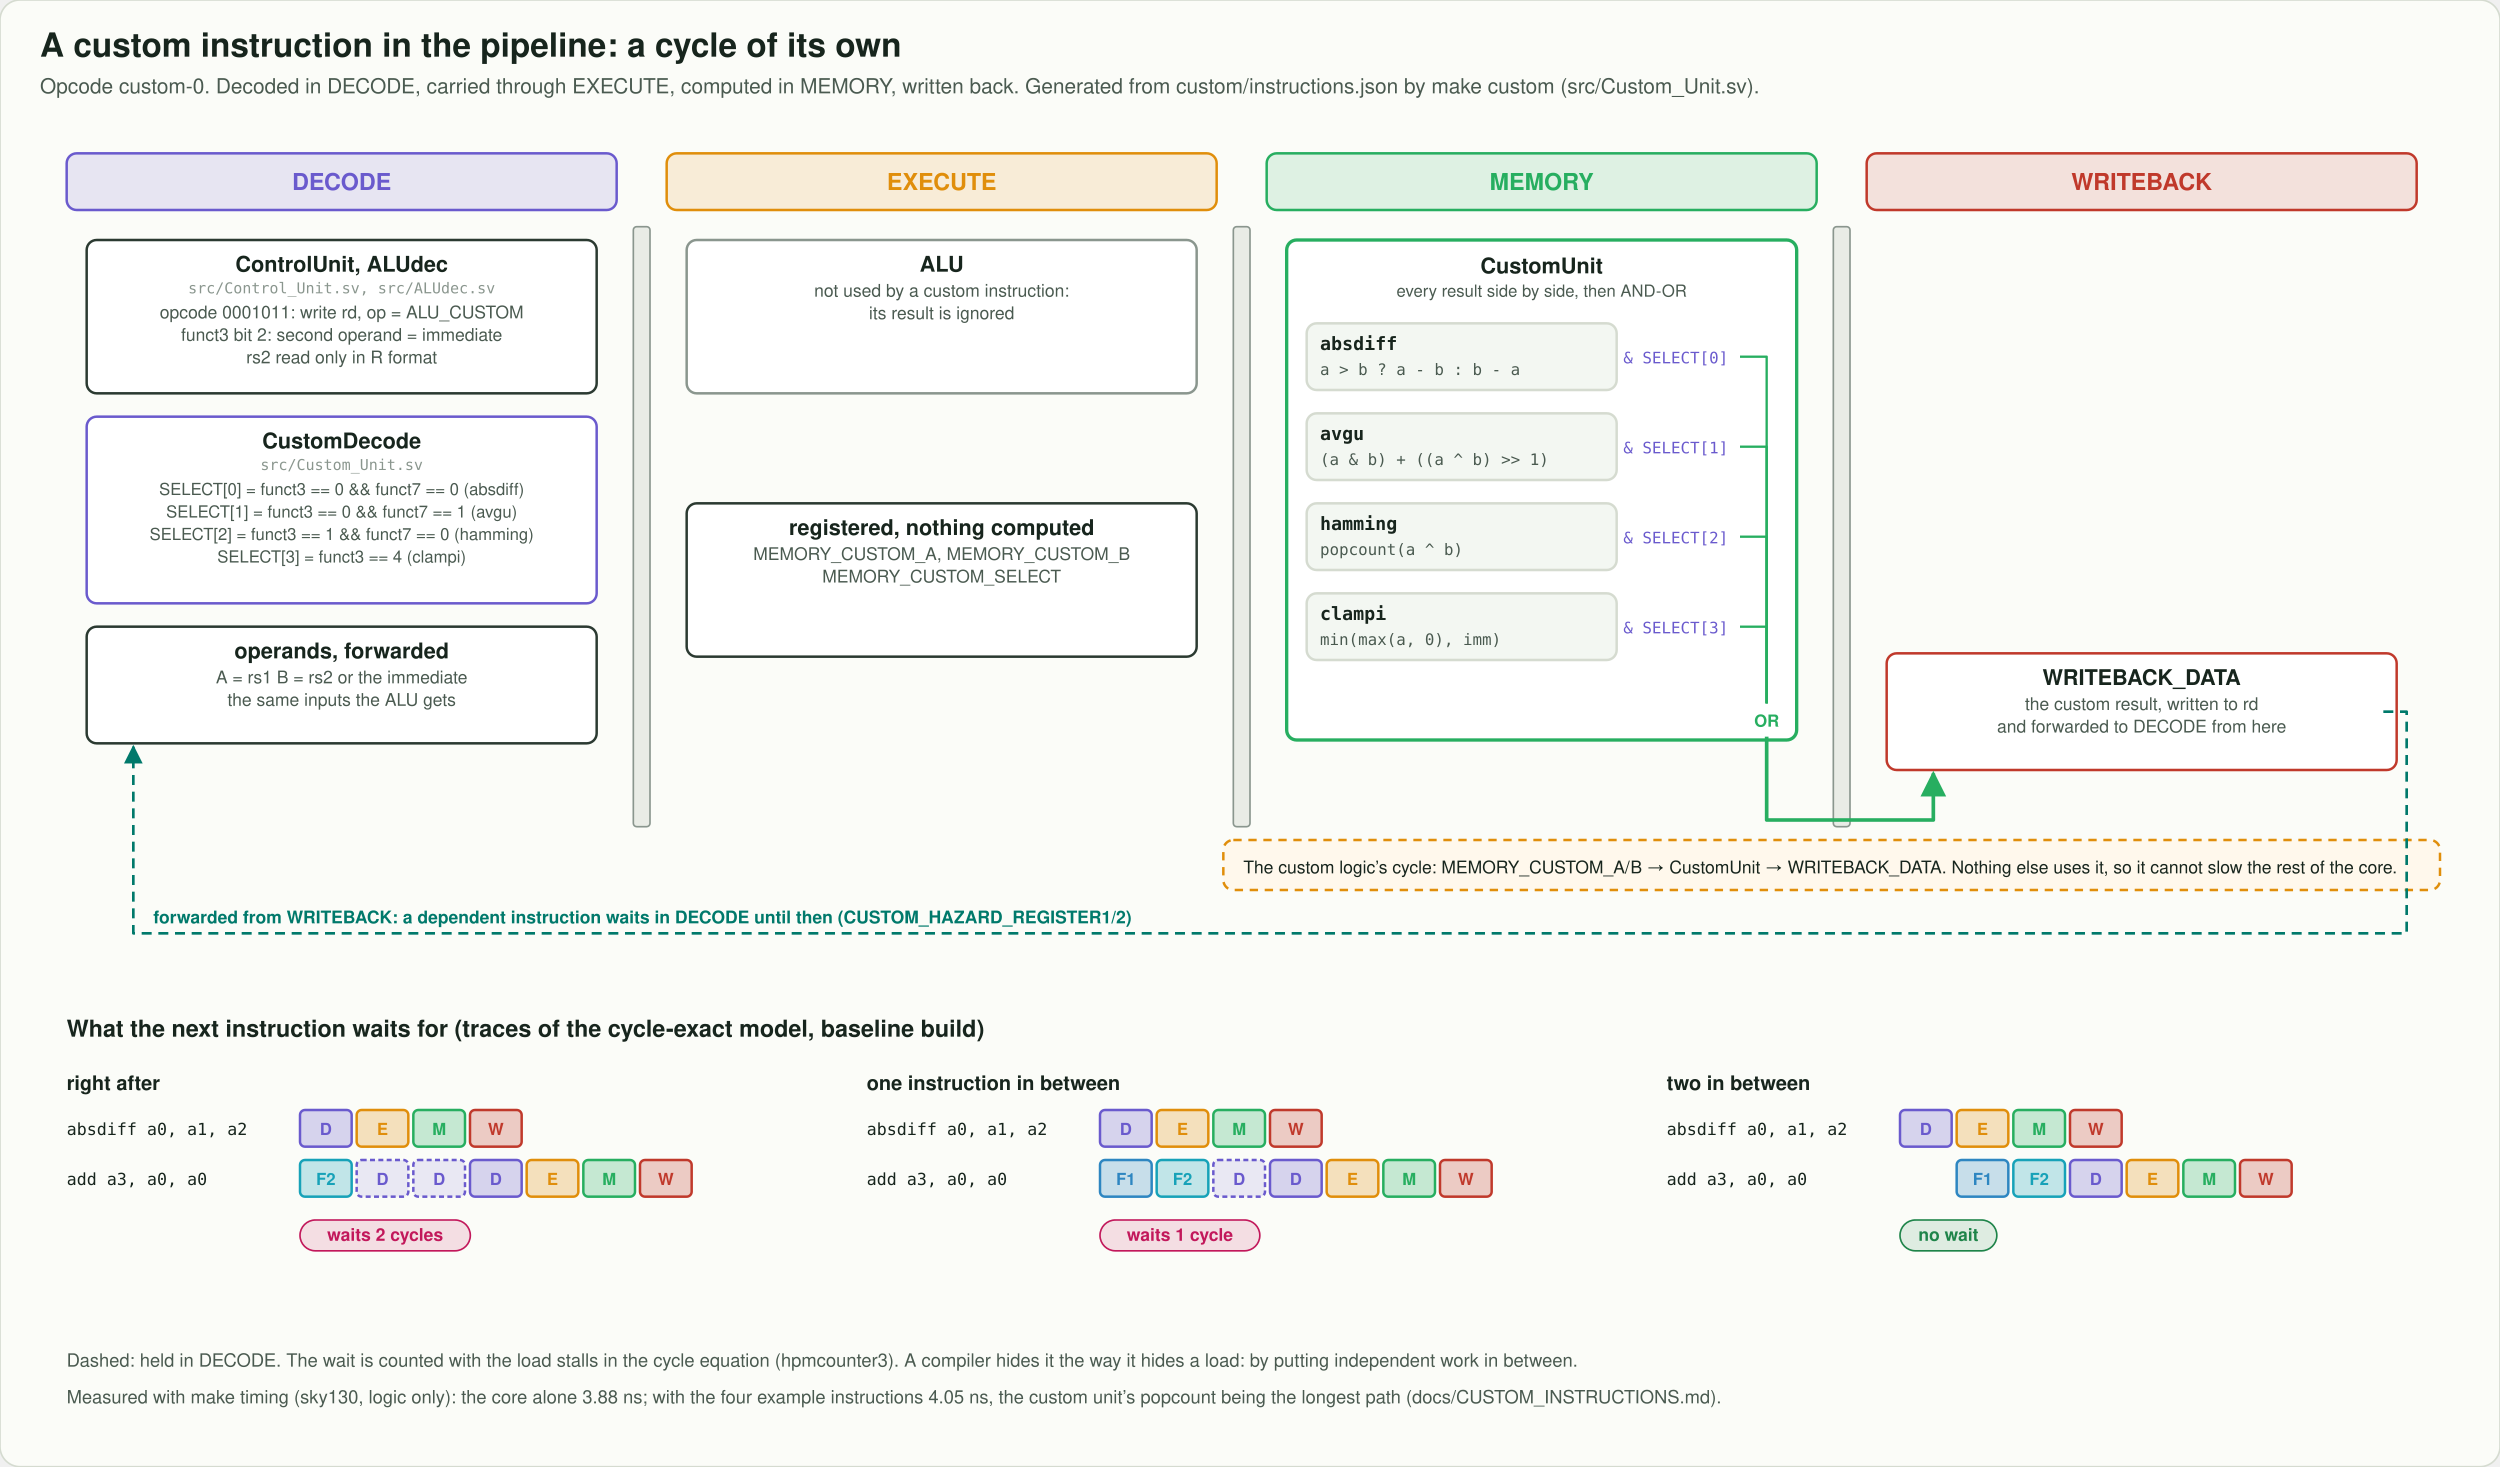
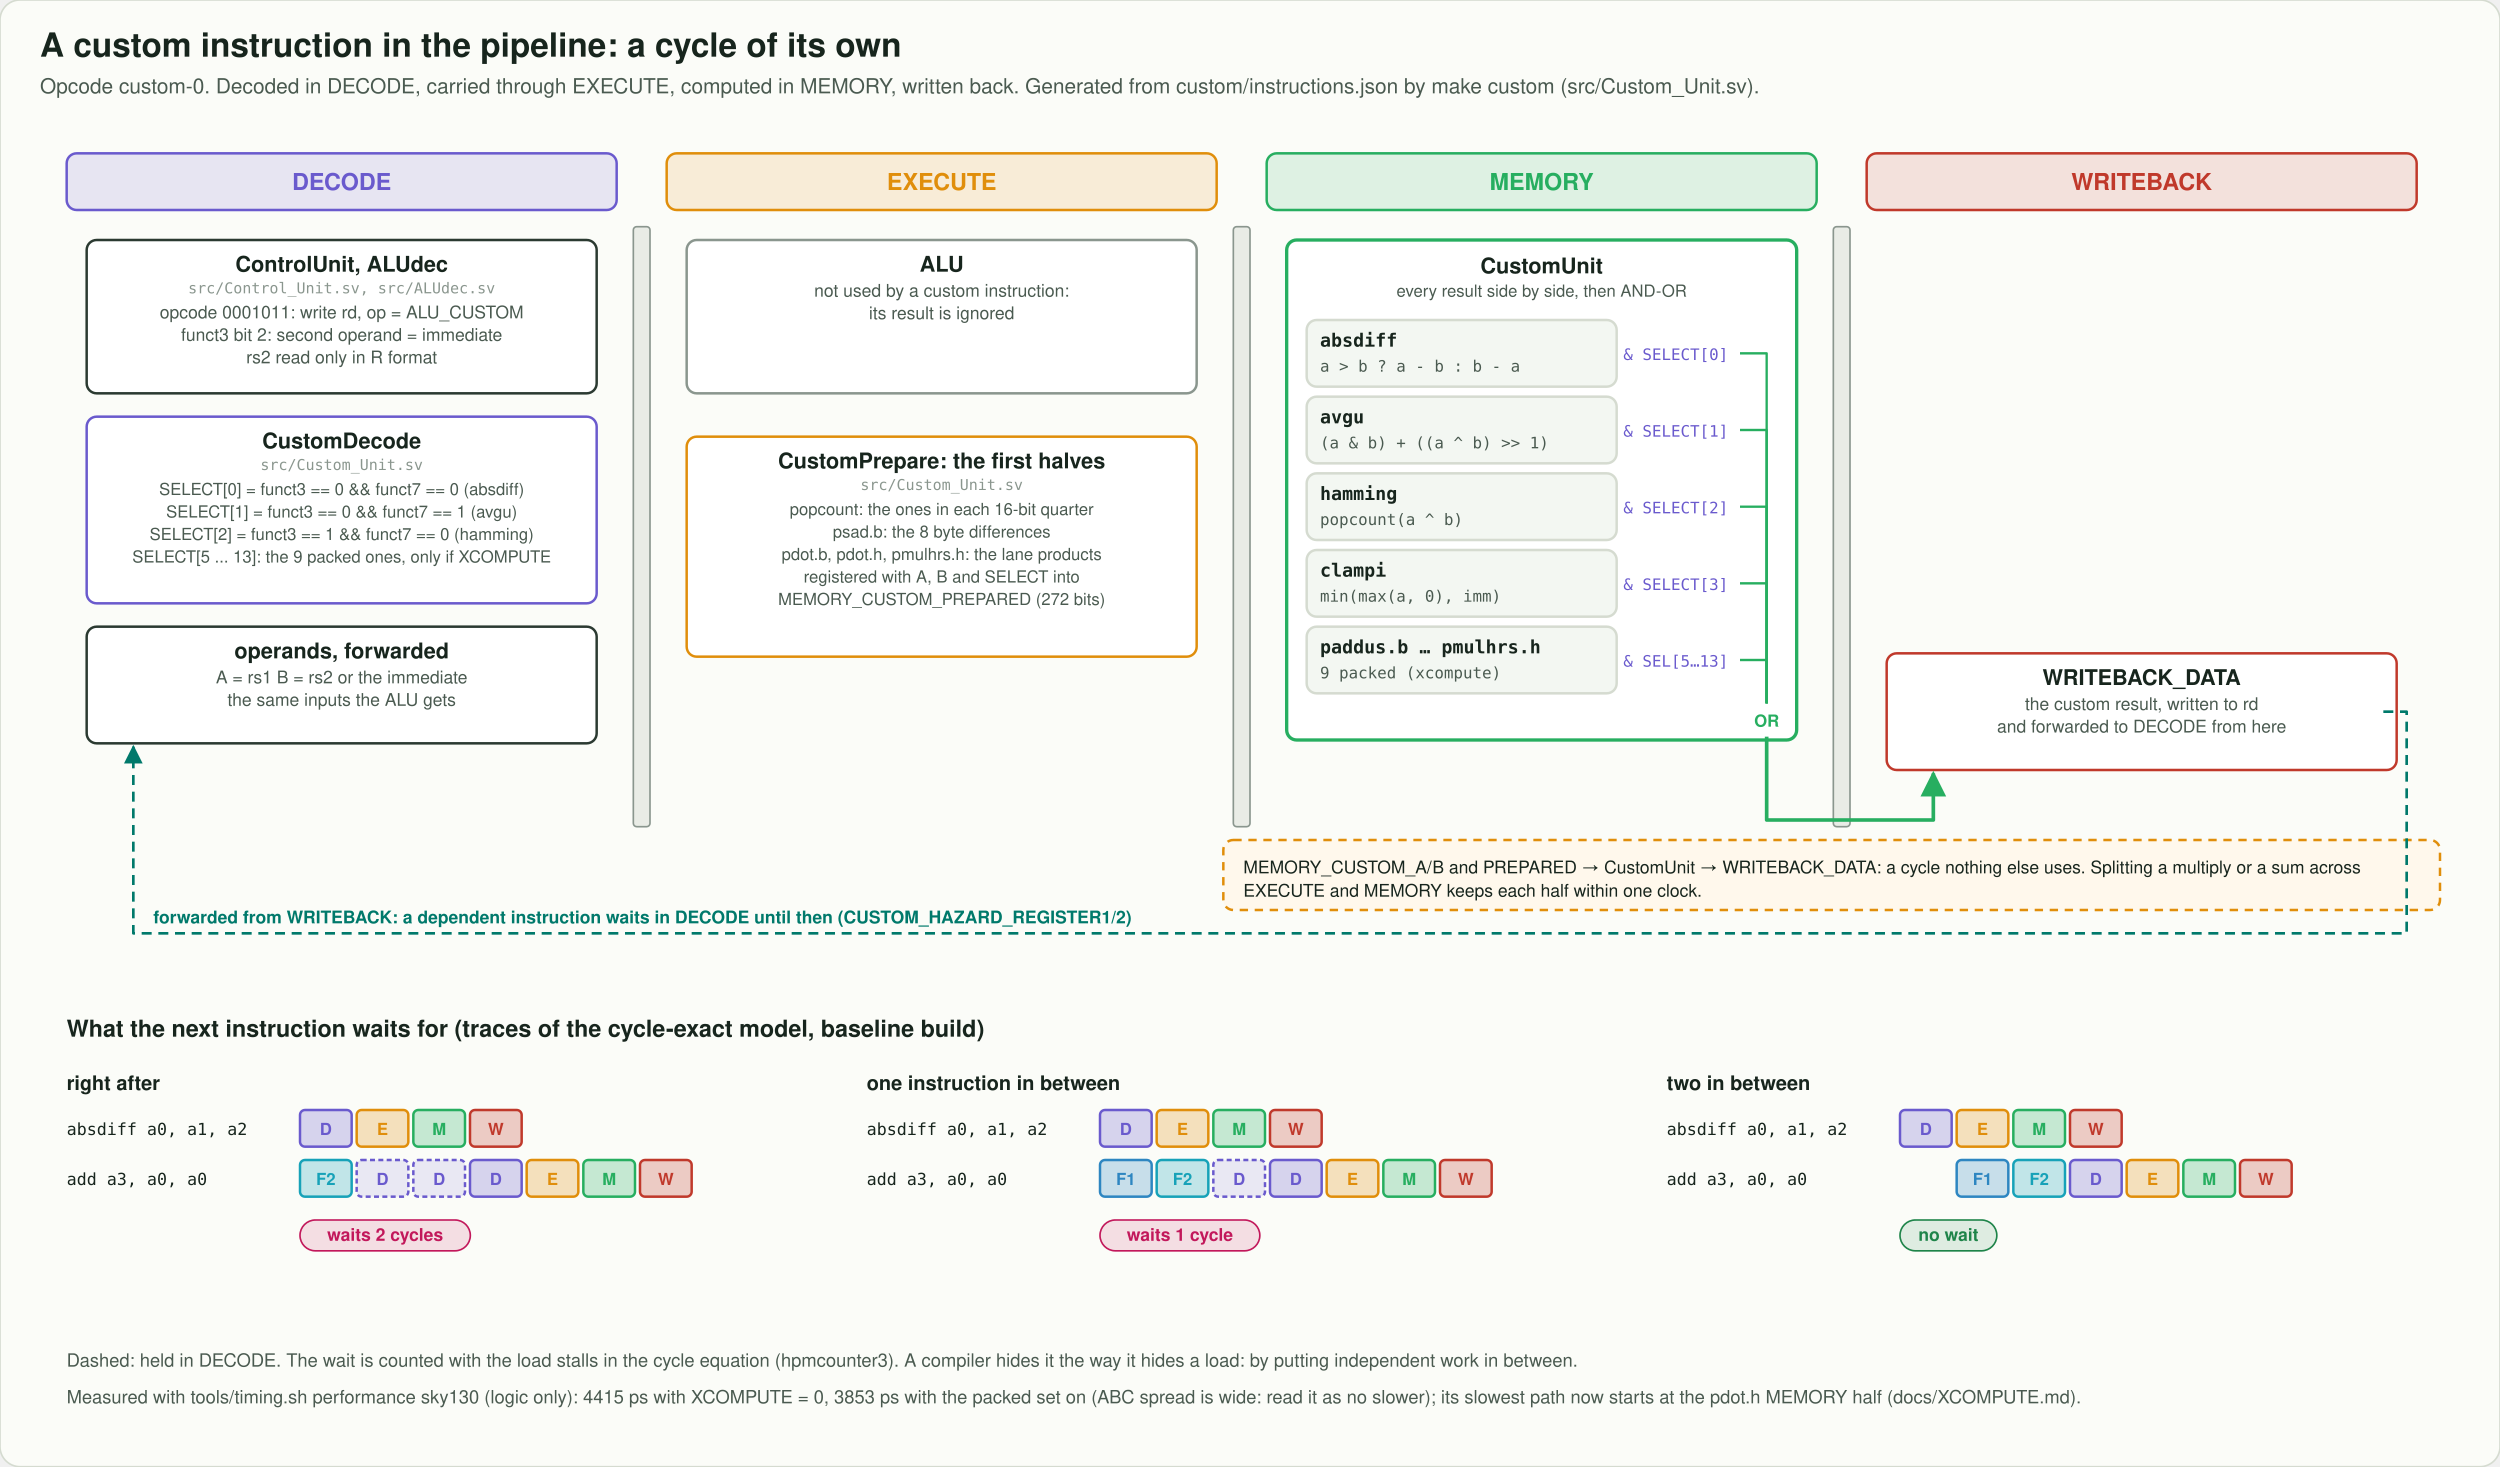
<svg xmlns="http://www.w3.org/2000/svg" viewBox="0 0 1500 880" width="1500" height="880">
  <defs>
    <marker id="m-data" viewBox="0 0 10 10" refX="9" refY="5" markerWidth="7" markerHeight="7" orient="auto-start-reverse">
      <path d="M0,0 L10,5 L0,10 z" fill="#2B3A31" />
    </marker>
    <marker id="m-pred" viewBox="0 0 10 10" refX="9" refY="5" markerWidth="7" markerHeight="7" orient="auto-start-reverse">
      <path d="M0,0 L10,5 L0,10 z" fill="#00796B" />
    </marker>
    <marker id="m-flush" viewBox="0 0 10 10" refX="9" refY="5" markerWidth="7" markerHeight="7" orient="auto-start-reverse">
      <path d="M0,0 L10,5 L0,10 z" fill="#C2185B" />
    </marker>
    <marker id="m-F1" viewBox="0 0 10 10" refX="9" refY="5" markerWidth="7" markerHeight="7" orient="auto-start-reverse">
      <path d="M0,0 L10,5 L0,10 z" fill="#2E86C1" />
    </marker>
    <marker id="m-F2" viewBox="0 0 10 10" refX="9" refY="5" markerWidth="7" markerHeight="7" orient="auto-start-reverse">
      <path d="M0,0 L10,5 L0,10 z" fill="#17A2B8" />
    </marker>
    <marker id="m-D" viewBox="0 0 10 10" refX="9" refY="5" markerWidth="7" markerHeight="7" orient="auto-start-reverse">
      <path d="M0,0 L10,5 L0,10 z" fill="#6A5ACD" />
    </marker>
    <marker id="m-E" viewBox="0 0 10 10" refX="9" refY="5" markerWidth="7" markerHeight="7" orient="auto-start-reverse">
      <path d="M0,0 L10,5 L0,10 z" fill="#E08E0B" />
    </marker>
    <marker id="m-M" viewBox="0 0 10 10" refX="9" refY="5" markerWidth="7" markerHeight="7" orient="auto-start-reverse">
      <path d="M0,0 L10,5 L0,10 z" fill="#27AE60" />
    </marker>
    <marker id="m-tag" viewBox="0 0 10 10" refX="9" refY="5" markerWidth="7" markerHeight="7" orient="auto-start-reverse">
      <path d="M0,0 L10,5 L0,10 z" fill="#C9982E" />
    </marker>
    <marker id="m-idx" viewBox="0 0 10 10" refX="9" refY="5" markerWidth="7" markerHeight="7" orient="auto-start-reverse">
      <path d="M0,0 L10,5 L0,10 z" fill="#17A2B8" />
    </marker>
    <marker id="m-off" viewBox="0 0 10 10" refX="9" refY="5" markerWidth="7" markerHeight="7" orient="auto-start-reverse">
      <path d="M0,0 L10,5 L0,10 z" fill="#6A5ACD" />
    </marker>
    <marker id="m-hit" viewBox="0 0 10 10" refX="9" refY="5" markerWidth="7" markerHeight="7" orient="auto-start-reverse">
      <path d="M0,0 L10,5 L0,10 z" fill="#1E8449" />
    </marker>
    <marker id="m-miss" viewBox="0 0 10 10" refX="9" refY="5" markerWidth="7" markerHeight="7" orient="auto-start-reverse">
      <path d="M0,0 L10,5 L0,10 z" fill="#C0392B" />
    </marker>
    <marker id="m-sub" viewBox="0 0 10 10" refX="9" refY="5" markerWidth="7" markerHeight="7" orient="auto-start-reverse">
      <path d="M0,0 L10,5 L0,10 z" fill="#4A5A50" />
    </marker>
  </defs>
  <rect width="100%" height="100%" rx="12" fill="#FBFCF8" stroke="#D5DBD0" />
  <text x="24" y="34" font-family="'IBM Plex Sans','Segoe UI',Helvetica,Arial,sans-serif" font-size="20" font-weight="700" fill="#17251D" text-anchor="start">A custom instruction in the pipeline: a cycle of its own</text>
  <text x="24" y="56" font-family="'IBM Plex Sans','Segoe UI',Helvetica,Arial,sans-serif" font-size="12.5" font-weight="400" fill="#4A5A50" text-anchor="start">Opcode custom-0. Decoded in DECODE, carried through EXECUTE, computed in MEMORY, written back. Generated from custom/instructions.json by make custom (src/Custom_Unit.sv).</text>
  <rect x="40" y="92" width="330" height="34" rx="6" fill="#6A5ACD" stroke="#6A5ACD" stroke-width="1.5" fill-opacity="0.14" />
  <text x="205" y="114" font-family="'IBM Plex Sans','Segoe UI',Helvetica,Arial,sans-serif" font-size="14" font-weight="700" fill="#6A5ACD" text-anchor="middle">DECODE</text>
  <rect x="400" y="92" width="330" height="34" rx="6" fill="#E08E0B" stroke="#E08E0B" stroke-width="1.5" fill-opacity="0.14" />
  <text x="565" y="114" font-family="'IBM Plex Sans','Segoe UI',Helvetica,Arial,sans-serif" font-size="14" font-weight="700" fill="#E08E0B" text-anchor="middle">EXECUTE</text>
  <rect x="380" y="136" width="10" height="360" rx="2" fill="#E9ECE6" stroke="#8A968E" stroke-width="1" />
  <rect x="760" y="92" width="330" height="34" rx="6" fill="#27AE60" stroke="#27AE60" stroke-width="1.5" fill-opacity="0.14" />
  <text x="925" y="114" font-family="'IBM Plex Sans','Segoe UI',Helvetica,Arial,sans-serif" font-size="14" font-weight="700" fill="#27AE60" text-anchor="middle">MEMORY</text>
  <rect x="740" y="136" width="10" height="360" rx="2" fill="#E9ECE6" stroke="#8A968E" stroke-width="1" />
  <rect x="1120" y="92" width="330" height="34" rx="6" fill="#C0392B" stroke="#C0392B" stroke-width="1.5" fill-opacity="0.14" />
  <text x="1285" y="114" font-family="'IBM Plex Sans','Segoe UI',Helvetica,Arial,sans-serif" font-size="14" font-weight="700" fill="#C0392B" text-anchor="middle">WRITEBACK</text>
  <rect x="1100" y="136" width="10" height="360" rx="2" fill="#E9ECE6" stroke="#8A968E" stroke-width="1" />
  <rect x="52" y="144" width="306" height="92" rx="6" fill="#FFFFFF" stroke="#2B3A31" stroke-width="1.5" />
  <text x="205" y="163" font-family="'IBM Plex Sans','Segoe UI',Helvetica,Arial,sans-serif" font-size="13" font-weight="700" fill="#17251D" text-anchor="middle">ControlUnit, ALUdec</text>
  <text x="205" y="176" font-family="'IBM Plex Mono',Consolas,monospace" font-size="9" font-weight="400" fill="#8A968E" text-anchor="middle">src/Control_Unit.sv, src/ALUdec.sv</text>
  <text x="205" y="191" font-family="'IBM Plex Sans','Segoe UI',Helvetica,Arial,sans-serif" font-size="10.5" font-weight="400" fill="#4A5A50" text-anchor="middle">opcode 0001011: write rd, op = ALU_CUSTOM</text>
  <text x="205" y="204.5" font-family="'IBM Plex Sans','Segoe UI',Helvetica,Arial,sans-serif" font-size="10.5" font-weight="400" fill="#4A5A50" text-anchor="middle">funct3 bit 2: second operand = immediate</text>
  <text x="205" y="218" font-family="'IBM Plex Sans','Segoe UI',Helvetica,Arial,sans-serif" font-size="10.5" font-weight="400" fill="#4A5A50" text-anchor="middle">rs2 read only in R format</text>
  <rect x="52" y="250" width="306" height="112" rx="6" fill="#FFFFFF" stroke="#6A5ACD" stroke-width="1.5" />
  <text x="205" y="269" font-family="'IBM Plex Sans','Segoe UI',Helvetica,Arial,sans-serif" font-size="13" font-weight="700" fill="#17251D" text-anchor="middle">CustomDecode</text>
  <text x="205" y="282" font-family="'IBM Plex Mono',Consolas,monospace" font-size="9" font-weight="400" fill="#8A968E" text-anchor="middle">src/Custom_Unit.sv</text>
  <text x="205" y="297" font-family="'IBM Plex Sans','Segoe UI',Helvetica,Arial,sans-serif" font-size="10" font-weight="400" fill="#4A5A50" text-anchor="middle">SELECT[0] = funct3 == 0 &amp;&amp; funct7 == 0  (absdiff)</text>
  <text x="205" y="310.5" font-family="'IBM Plex Sans','Segoe UI',Helvetica,Arial,sans-serif" font-size="10" font-weight="400" fill="#4A5A50" text-anchor="middle">SELECT[1] = funct3 == 0 &amp;&amp; funct7 == 1  (avgu)</text>
  <text x="205" y="324" font-family="'IBM Plex Sans','Segoe UI',Helvetica,Arial,sans-serif" font-size="10" font-weight="400" fill="#4A5A50" text-anchor="middle">SELECT[2] = funct3 == 1 &amp;&amp; funct7 == 0  (hamming)</text>
-   <text x="205" y="337.5" font-family="'IBM Plex Sans','Segoe UI',Helvetica,Arial,sans-serif" font-size="10" font-weight="400" fill="#4A5A50" text-anchor="middle">SELECT[3] = funct3 == 4  (clampi)</text>
+   <text x="205" y="337.5" font-family="'IBM Plex Sans','Segoe UI',Helvetica,Arial,sans-serif" font-size="10" font-weight="400" fill="#4A5A50" text-anchor="middle">SELECT[5 ... 13]: the 9 packed ones, only if XCOMPUTE</text>
  <rect x="52" y="376" width="306" height="70" rx="6" fill="#FFFFFF" stroke="#2B3A31" stroke-width="1.5" />
  <text x="205" y="395" font-family="'IBM Plex Sans','Segoe UI',Helvetica,Arial,sans-serif" font-size="13" font-weight="700" fill="#17251D" text-anchor="middle">operands, forwarded</text>
  <text x="205" y="410" font-family="'IBM Plex Sans','Segoe UI',Helvetica,Arial,sans-serif" font-size="10.5" font-weight="400" fill="#4A5A50" text-anchor="middle">A = rs1      B = rs2 or the immediate</text>
  <text x="205" y="423.5" font-family="'IBM Plex Sans','Segoe UI',Helvetica,Arial,sans-serif" font-size="10.5" font-weight="400" fill="#4A5A50" text-anchor="middle">the same inputs the ALU gets</text>
  <rect x="412" y="144" width="306" height="92" rx="6" fill="#FFFFFF" stroke="#8A968E" stroke-width="1.5" />
  <text x="565" y="163" font-family="'IBM Plex Sans','Segoe UI',Helvetica,Arial,sans-serif" font-size="13" font-weight="700" fill="#17251D" text-anchor="middle">ALU</text>
  <text x="565" y="178" font-family="'IBM Plex Sans','Segoe UI',Helvetica,Arial,sans-serif" font-size="10.5" font-weight="400" fill="#4A5A50" text-anchor="middle">not used by a custom instruction:</text>
  <text x="565" y="191.5" font-family="'IBM Plex Sans','Segoe UI',Helvetica,Arial,sans-serif" font-size="10.5" font-weight="400" fill="#4A5A50" text-anchor="middle">its result is ignored</text>
-   <rect x="412" y="302" width="306" height="92" rx="6" fill="#FFFFFF" stroke="#2B3A31" stroke-width="1.5" />
-   <text x="565" y="321" font-family="'IBM Plex Sans','Segoe UI',Helvetica,Arial,sans-serif" font-size="13" font-weight="700" fill="#17251D" text-anchor="middle">registered, nothing computed</text>
-   <text x="565" y="336" font-family="'IBM Plex Sans','Segoe UI',Helvetica,Arial,sans-serif" font-size="10.5" font-weight="400" fill="#4A5A50" text-anchor="middle">MEMORY_CUSTOM_A, MEMORY_CUSTOM_B</text>
-   <text x="565" y="349.5" font-family="'IBM Plex Sans','Segoe UI',Helvetica,Arial,sans-serif" font-size="10.5" font-weight="400" fill="#4A5A50" text-anchor="middle">MEMORY_CUSTOM_SELECT</text>
+   <rect x="412" y="262" width="306" height="132" rx="6" fill="#FFFFFF" stroke="#E08E0B" stroke-width="1.5" />
+   <text x="565" y="281" font-family="'IBM Plex Sans','Segoe UI',Helvetica,Arial,sans-serif" font-size="13" font-weight="700" fill="#17251D" text-anchor="middle">CustomPrepare: the first halves</text>
+   <text x="565" y="294" font-family="'IBM Plex Mono',Consolas,monospace" font-size="9" font-weight="400" fill="#8A968E" text-anchor="middle">src/Custom_Unit.sv</text>
+   <text x="565" y="309" font-family="'IBM Plex Sans','Segoe UI',Helvetica,Arial,sans-serif" font-size="10" font-weight="400" fill="#4A5A50" text-anchor="middle">popcount: the ones in each 16-bit quarter</text>
+   <text x="565" y="322.5" font-family="'IBM Plex Sans','Segoe UI',Helvetica,Arial,sans-serif" font-size="10" font-weight="400" fill="#4A5A50" text-anchor="middle">psad.b: the 8 byte differences</text>
+   <text x="565" y="336" font-family="'IBM Plex Sans','Segoe UI',Helvetica,Arial,sans-serif" font-size="10" font-weight="400" fill="#4A5A50" text-anchor="middle">pdot.b, pdot.h, pmulhrs.h: the lane products</text>
+   <text x="565" y="349.5" font-family="'IBM Plex Sans','Segoe UI',Helvetica,Arial,sans-serif" font-size="10" font-weight="400" fill="#4A5A50" text-anchor="middle">registered with A, B and SELECT into</text>
+   <text x="565" y="363" font-family="'IBM Plex Sans','Segoe UI',Helvetica,Arial,sans-serif" font-size="10" font-weight="400" fill="#4A5A50" text-anchor="middle">MEMORY_CUSTOM_PREPARED (272 bits)</text>
  <rect x="772" y="144" width="306" height="300" rx="6" fill="#FFFFFF" stroke="#27AE60" stroke-width="2" />
  <text x="925" y="164" font-family="'IBM Plex Sans','Segoe UI',Helvetica,Arial,sans-serif" font-size="13" font-weight="700" fill="#17251D" text-anchor="middle">CustomUnit</text>
  <text x="925" y="178" font-family="'IBM Plex Sans','Segoe UI',Helvetica,Arial,sans-serif" font-size="10" font-weight="400" fill="#4A5A50" text-anchor="middle">every result side by side, then AND-OR</text>
-   <rect x="784" y="194" width="186" height="40" rx="6" fill="#F3F7F2" stroke="#D5DBD0" stroke-width="1.5" />
-   <text x="792" y="210" font-family="'IBM Plex Mono',Consolas,monospace" font-size="11" font-weight="700" fill="#17251D" text-anchor="start">absdiff</text>
-   <text x="792" y="225" font-family="'IBM Plex Mono',Consolas,monospace" font-size="9.5" font-weight="400" fill="#4A5A50" text-anchor="start">a &gt; b ? a - b : b - a</text>
-   <text x="974" y="218" font-family="'IBM Plex Mono',Consolas,monospace" font-size="9.5" font-weight="400" fill="#6A5ACD" text-anchor="start">&amp; SELECT[0]</text>
-   <path d="M1044,214 L1060,214 L1060,422" fill="none" stroke="#27AE60" stroke-width="1.4" stroke-linejoin="round" />
-   <rect x="784" y="248" width="186" height="40" rx="6" fill="#F3F7F2" stroke="#D5DBD0" stroke-width="1.5" />
-   <text x="792" y="264" font-family="'IBM Plex Mono',Consolas,monospace" font-size="11" font-weight="700" fill="#17251D" text-anchor="start">avgu</text>
-   <text x="792" y="279" font-family="'IBM Plex Mono',Consolas,monospace" font-size="9.5" font-weight="400" fill="#4A5A50" text-anchor="start">(a &amp; b) + ((a ^ b) &gt;&gt; 1)</text>
-   <text x="974" y="272" font-family="'IBM Plex Mono',Consolas,monospace" font-size="9.5" font-weight="400" fill="#6A5ACD" text-anchor="start">&amp; SELECT[1]</text>
-   <path d="M1044,268 L1060,268 L1060,422" fill="none" stroke="#27AE60" stroke-width="1.4" stroke-linejoin="round" />
-   <rect x="784" y="302" width="186" height="40" rx="6" fill="#F3F7F2" stroke="#D5DBD0" stroke-width="1.5" />
-   <text x="792" y="318" font-family="'IBM Plex Mono',Consolas,monospace" font-size="11" font-weight="700" fill="#17251D" text-anchor="start">hamming</text>
-   <text x="792" y="333" font-family="'IBM Plex Mono',Consolas,monospace" font-size="9.5" font-weight="400" fill="#4A5A50" text-anchor="start">popcount(a ^ b)</text>
-   <text x="974" y="326" font-family="'IBM Plex Mono',Consolas,monospace" font-size="9.5" font-weight="400" fill="#6A5ACD" text-anchor="start">&amp; SELECT[2]</text>
-   <path d="M1044,322 L1060,322 L1060,422" fill="none" stroke="#27AE60" stroke-width="1.4" stroke-linejoin="round" />
-   <rect x="784" y="356" width="186" height="40" rx="6" fill="#F3F7F2" stroke="#D5DBD0" stroke-width="1.5" />
-   <text x="792" y="372" font-family="'IBM Plex Mono',Consolas,monospace" font-size="11" font-weight="700" fill="#17251D" text-anchor="start">clampi</text>
-   <text x="792" y="387" font-family="'IBM Plex Mono',Consolas,monospace" font-size="9.5" font-weight="400" fill="#4A5A50" text-anchor="start">min(max(a, 0), imm)</text>
-   <text x="974" y="380" font-family="'IBM Plex Mono',Consolas,monospace" font-size="9.5" font-weight="400" fill="#6A5ACD" text-anchor="start">&amp; SELECT[3]</text>
-   <path d="M1044,376 L1060,376 L1060,422" fill="none" stroke="#27AE60" stroke-width="1.4" stroke-linejoin="round" />
+   <rect x="784" y="192" width="186" height="40" rx="6" fill="#F3F7F2" stroke="#D5DBD0" stroke-width="1.5" />
+   <text x="792" y="208" font-family="'IBM Plex Mono',Consolas,monospace" font-size="11" font-weight="700" fill="#17251D" text-anchor="start">absdiff</text>
+   <text x="792" y="223" font-family="'IBM Plex Mono',Consolas,monospace" font-size="9.5" font-weight="400" fill="#4A5A50" text-anchor="start">a &gt; b ? a - b : b - a</text>
+   <text x="974" y="216" font-family="'IBM Plex Mono',Consolas,monospace" font-size="9.5" font-weight="400" fill="#6A5ACD" text-anchor="start">&amp; SELECT[0]</text>
+   <path d="M1044,212 L1060,212 L1060,422" fill="none" stroke="#27AE60" stroke-width="1.4" stroke-linejoin="round" />
+   <rect x="784" y="238" width="186" height="40" rx="6" fill="#F3F7F2" stroke="#D5DBD0" stroke-width="1.5" />
+   <text x="792" y="254" font-family="'IBM Plex Mono',Consolas,monospace" font-size="11" font-weight="700" fill="#17251D" text-anchor="start">avgu</text>
+   <text x="792" y="269" font-family="'IBM Plex Mono',Consolas,monospace" font-size="9.5" font-weight="400" fill="#4A5A50" text-anchor="start">(a &amp; b) + ((a ^ b) &gt;&gt; 1)</text>
+   <text x="974" y="262" font-family="'IBM Plex Mono',Consolas,monospace" font-size="9.5" font-weight="400" fill="#6A5ACD" text-anchor="start">&amp; SELECT[1]</text>
+   <path d="M1044,258 L1060,258 L1060,422" fill="none" stroke="#27AE60" stroke-width="1.4" stroke-linejoin="round" />
+   <rect x="784" y="284" width="186" height="40" rx="6" fill="#F3F7F2" stroke="#D5DBD0" stroke-width="1.5" />
+   <text x="792" y="300" font-family="'IBM Plex Mono',Consolas,monospace" font-size="11" font-weight="700" fill="#17251D" text-anchor="start">hamming</text>
+   <text x="792" y="315" font-family="'IBM Plex Mono',Consolas,monospace" font-size="9.5" font-weight="400" fill="#4A5A50" text-anchor="start">popcount(a ^ b)</text>
+   <text x="974" y="308" font-family="'IBM Plex Mono',Consolas,monospace" font-size="9.5" font-weight="400" fill="#6A5ACD" text-anchor="start">&amp; SELECT[2]</text>
+   <path d="M1044,304 L1060,304 L1060,422" fill="none" stroke="#27AE60" stroke-width="1.4" stroke-linejoin="round" />
+   <rect x="784" y="330" width="186" height="40" rx="6" fill="#F3F7F2" stroke="#D5DBD0" stroke-width="1.5" />
+   <text x="792" y="346" font-family="'IBM Plex Mono',Consolas,monospace" font-size="11" font-weight="700" fill="#17251D" text-anchor="start">clampi</text>
+   <text x="792" y="361" font-family="'IBM Plex Mono',Consolas,monospace" font-size="9.5" font-weight="400" fill="#4A5A50" text-anchor="start">min(max(a, 0), imm)</text>
+   <text x="974" y="354" font-family="'IBM Plex Mono',Consolas,monospace" font-size="9.5" font-weight="400" fill="#6A5ACD" text-anchor="start">&amp; SELECT[3]</text>
+   <path d="M1044,350 L1060,350 L1060,422" fill="none" stroke="#27AE60" stroke-width="1.4" stroke-linejoin="round" />
+   <rect x="784" y="376" width="186" height="40" rx="6" fill="#F3F7F2" stroke="#D5DBD0" stroke-width="1.5" />
+   <text x="792" y="392" font-family="'IBM Plex Mono',Consolas,monospace" font-size="11" font-weight="700" fill="#17251D" text-anchor="start">paddus.b … pmulhrs.h</text>
+   <text x="792" y="407" font-family="'IBM Plex Mono',Consolas,monospace" font-size="9.5" font-weight="400" fill="#4A5A50" text-anchor="start">9 packed (xcompute)</text>
+   <text x="974" y="400" font-family="'IBM Plex Mono',Consolas,monospace" font-size="9.5" font-weight="400" fill="#6A5ACD" text-anchor="start">&amp; SEL[5…13]</text>
+   <path d="M1044,396 L1060,396 L1060,422" fill="none" stroke="#27AE60" stroke-width="1.4" stroke-linejoin="round" />
  <text x="1060" y="436" font-family="'IBM Plex Sans','Segoe UI',Helvetica,Arial,sans-serif" font-size="10" font-weight="700" fill="#27AE60" text-anchor="middle">OR</text>
  <rect x="1132" y="392" width="306" height="70" rx="6" fill="#FFFFFF" stroke="#C0392B" stroke-width="1.5" />
  <text x="1285" y="411" font-family="'IBM Plex Sans','Segoe UI',Helvetica,Arial,sans-serif" font-size="13" font-weight="700" fill="#17251D" text-anchor="middle">WRITEBACK_DATA</text>
  <text x="1285" y="426" font-family="'IBM Plex Sans','Segoe UI',Helvetica,Arial,sans-serif" font-size="10.5" font-weight="400" fill="#4A5A50" text-anchor="middle">the custom result, written to rd</text>
  <text x="1285" y="439.5" font-family="'IBM Plex Sans','Segoe UI',Helvetica,Arial,sans-serif" font-size="10.5" font-weight="400" fill="#4A5A50" text-anchor="middle">and forwarded to DECODE from here</text>
  <path d="M1060,442 L1060,492 L1160,492 L1160,464" fill="none" stroke="#27AE60" stroke-width="2.2" stroke-linejoin="round" marker-end="url(#m-M)" />
-   <rect x="734" y="504" width="730" height="30" rx="6" fill="#FFF8EC" stroke="#E08E0B" stroke-width="1.5" stroke-dasharray="5 4" />
-   <text x="746" y="524" font-family="'IBM Plex Sans','Segoe UI',Helvetica,Arial,sans-serif" font-size="10.5" font-weight="400" fill="#17251D" text-anchor="start">The custom logic’s cycle: MEMORY_CUSTOM_A/B → CustomUnit → WRITEBACK_DATA. Nothing else uses it, so it cannot slow the rest of the core.</text>
+   <rect x="734" y="504" width="730" height="42" rx="6" fill="#FFF8EC" stroke="#E08E0B" stroke-width="1.5" stroke-dasharray="5 4" />
+   <text x="746" y="524" font-family="'IBM Plex Sans','Segoe UI',Helvetica,Arial,sans-serif" font-size="10.5" font-weight="400" fill="#17251D" text-anchor="start">MEMORY_CUSTOM_A/B and PREPARED → CustomUnit → WRITEBACK_DATA: a cycle nothing else uses. Splitting a multiply or a sum across</text>
+   <text x="746" y="538" font-family="'IBM Plex Sans','Segoe UI',Helvetica,Arial,sans-serif" font-size="10.5" font-weight="400" fill="#17251D" text-anchor="start">EXECUTE and MEMORY keeps each half within one clock.</text>
  <path d="M1430,427 L1444,427 L1444,560 L80,560 L80,448" fill="none" stroke="#00796B" stroke-width="1.6" stroke-dasharray="6 4" stroke-linejoin="round" marker-end="url(#m-pred)" />
  <text x="92" y="554" font-family="'IBM Plex Sans','Segoe UI',Helvetica,Arial,sans-serif" font-size="10.5" font-weight="600" fill="#00796B" text-anchor="start">forwarded from WRITEBACK: a dependent instruction waits in DECODE until then (CUSTOM_HAZARD_REGISTER1/2)</text>
  <text x="40" y="622" font-family="'IBM Plex Sans','Segoe UI',Helvetica,Arial,sans-serif" font-size="14" font-weight="700" fill="#17251D" text-anchor="start">What the next instruction waits for (traces of the cycle-exact model, baseline build)</text>
  <text x="40" y="654" font-family="'IBM Plex Sans','Segoe UI',Helvetica,Arial,sans-serif" font-size="12" font-weight="700" fill="#17251D" text-anchor="start">right after</text>
  <text x="40" y="681" font-family="'IBM Plex Mono',Consolas,monospace" font-size="10" font-weight="400" fill="#17251D" text-anchor="start">absdiff a0, a1, a2</text>
  <rect x="180" y="666" width="31" height="22" rx="3" fill="#6A5ACD" stroke="#6A5ACD" stroke-width="1.5" fill-opacity="0.25" />
  <text x="195.5" y="681" font-family="'IBM Plex Sans','Segoe UI',Helvetica,Arial,sans-serif" font-size="10" font-weight="700" fill="#6A5ACD" text-anchor="middle">D</text>
  <rect x="214" y="666" width="31" height="22" rx="3" fill="#E08E0B" stroke="#E08E0B" stroke-width="1.5" fill-opacity="0.25" />
  <text x="229.5" y="681" font-family="'IBM Plex Sans','Segoe UI',Helvetica,Arial,sans-serif" font-size="10" font-weight="700" fill="#E08E0B" text-anchor="middle">E</text>
  <rect x="248" y="666" width="31" height="22" rx="3" fill="#27AE60" stroke="#27AE60" stroke-width="1.5" fill-opacity="0.25" />
  <text x="263.5" y="681" font-family="'IBM Plex Sans','Segoe UI',Helvetica,Arial,sans-serif" font-size="10" font-weight="700" fill="#27AE60" text-anchor="middle">M</text>
  <rect x="282" y="666" width="31" height="22" rx="3" fill="#C0392B" stroke="#C0392B" stroke-width="1.5" fill-opacity="0.25" />
  <text x="297.5" y="681" font-family="'IBM Plex Sans','Segoe UI',Helvetica,Arial,sans-serif" font-size="10" font-weight="700" fill="#C0392B" text-anchor="middle">W</text>
  <text x="40" y="711" font-family="'IBM Plex Mono',Consolas,monospace" font-size="10" font-weight="400" fill="#17251D" text-anchor="start">add a3, a0, a0</text>
  <rect x="180" y="696" width="31" height="22" rx="3" fill="#17A2B8" stroke="#17A2B8" stroke-width="1.5" fill-opacity="0.25" />
  <text x="195.5" y="711" font-family="'IBM Plex Sans','Segoe UI',Helvetica,Arial,sans-serif" font-size="10" font-weight="700" fill="#17A2B8" text-anchor="middle">F2</text>
  <rect x="214" y="696" width="31" height="22" rx="3" fill="#6A5ACD" stroke="#6A5ACD" stroke-width="1.5" stroke-dasharray="3 2" fill-opacity="0.12" />
  <text x="229.5" y="711" font-family="'IBM Plex Sans','Segoe UI',Helvetica,Arial,sans-serif" font-size="10" font-weight="700" fill="#6A5ACD" text-anchor="middle">D</text>
  <rect x="248" y="696" width="31" height="22" rx="3" fill="#6A5ACD" stroke="#6A5ACD" stroke-width="1.5" stroke-dasharray="3 2" fill-opacity="0.12" />
  <text x="263.5" y="711" font-family="'IBM Plex Sans','Segoe UI',Helvetica,Arial,sans-serif" font-size="10" font-weight="700" fill="#6A5ACD" text-anchor="middle">D</text>
  <rect x="282" y="696" width="31" height="22" rx="3" fill="#6A5ACD" stroke="#6A5ACD" stroke-width="1.5" fill-opacity="0.25" />
  <text x="297.5" y="711" font-family="'IBM Plex Sans','Segoe UI',Helvetica,Arial,sans-serif" font-size="10" font-weight="700" fill="#6A5ACD" text-anchor="middle">D</text>
  <rect x="316" y="696" width="31" height="22" rx="3" fill="#E08E0B" stroke="#E08E0B" stroke-width="1.5" fill-opacity="0.25" />
  <text x="331.5" y="711" font-family="'IBM Plex Sans','Segoe UI',Helvetica,Arial,sans-serif" font-size="10" font-weight="700" fill="#E08E0B" text-anchor="middle">E</text>
  <rect x="350" y="696" width="31" height="22" rx="3" fill="#27AE60" stroke="#27AE60" stroke-width="1.5" fill-opacity="0.25" />
  <text x="365.5" y="711" font-family="'IBM Plex Sans','Segoe UI',Helvetica,Arial,sans-serif" font-size="10" font-weight="700" fill="#27AE60" text-anchor="middle">M</text>
  <rect x="384" y="696" width="31" height="22" rx="3" fill="#C0392B" stroke="#C0392B" stroke-width="1.5" fill-opacity="0.25" />
  <text x="399.5" y="711" font-family="'IBM Plex Sans','Segoe UI',Helvetica,Arial,sans-serif" font-size="10" font-weight="700" fill="#C0392B" text-anchor="middle">W</text>
  <rect x="180" y="732" width="102.2" height="18.5" rx="9.25" fill="#C2185B" fill-opacity="0.13" stroke="#C2185B" />
  <text x="231.1" y="744.5" font-family="'IBM Plex Sans','Segoe UI',Helvetica,Arial,sans-serif" font-size="10.5" font-weight="700" fill="#C2185B" text-anchor="middle">waits 2 cycles</text>
  <text x="520" y="654" font-family="'IBM Plex Sans','Segoe UI',Helvetica,Arial,sans-serif" font-size="12" font-weight="700" fill="#17251D" text-anchor="start">one instruction in between</text>
  <text x="520" y="681" font-family="'IBM Plex Mono',Consolas,monospace" font-size="10" font-weight="400" fill="#17251D" text-anchor="start">absdiff a0, a1, a2</text>
  <rect x="660" y="666" width="31" height="22" rx="3" fill="#6A5ACD" stroke="#6A5ACD" stroke-width="1.5" fill-opacity="0.25" />
  <text x="675.5" y="681" font-family="'IBM Plex Sans','Segoe UI',Helvetica,Arial,sans-serif" font-size="10" font-weight="700" fill="#6A5ACD" text-anchor="middle">D</text>
  <rect x="694" y="666" width="31" height="22" rx="3" fill="#E08E0B" stroke="#E08E0B" stroke-width="1.5" fill-opacity="0.25" />
  <text x="709.5" y="681" font-family="'IBM Plex Sans','Segoe UI',Helvetica,Arial,sans-serif" font-size="10" font-weight="700" fill="#E08E0B" text-anchor="middle">E</text>
  <rect x="728" y="666" width="31" height="22" rx="3" fill="#27AE60" stroke="#27AE60" stroke-width="1.5" fill-opacity="0.25" />
  <text x="743.5" y="681" font-family="'IBM Plex Sans','Segoe UI',Helvetica,Arial,sans-serif" font-size="10" font-weight="700" fill="#27AE60" text-anchor="middle">M</text>
  <rect x="762" y="666" width="31" height="22" rx="3" fill="#C0392B" stroke="#C0392B" stroke-width="1.5" fill-opacity="0.25" />
  <text x="777.5" y="681" font-family="'IBM Plex Sans','Segoe UI',Helvetica,Arial,sans-serif" font-size="10" font-weight="700" fill="#C0392B" text-anchor="middle">W</text>
  <text x="520" y="711" font-family="'IBM Plex Mono',Consolas,monospace" font-size="10" font-weight="400" fill="#17251D" text-anchor="start">add a3, a0, a0</text>
  <rect x="660" y="696" width="31" height="22" rx="3" fill="#2E86C1" stroke="#2E86C1" stroke-width="1.5" fill-opacity="0.25" />
  <text x="675.5" y="711" font-family="'IBM Plex Sans','Segoe UI',Helvetica,Arial,sans-serif" font-size="10" font-weight="700" fill="#2E86C1" text-anchor="middle">F1</text>
  <rect x="694" y="696" width="31" height="22" rx="3" fill="#17A2B8" stroke="#17A2B8" stroke-width="1.5" fill-opacity="0.25" />
  <text x="709.5" y="711" font-family="'IBM Plex Sans','Segoe UI',Helvetica,Arial,sans-serif" font-size="10" font-weight="700" fill="#17A2B8" text-anchor="middle">F2</text>
  <rect x="728" y="696" width="31" height="22" rx="3" fill="#6A5ACD" stroke="#6A5ACD" stroke-width="1.5" stroke-dasharray="3 2" fill-opacity="0.12" />
  <text x="743.5" y="711" font-family="'IBM Plex Sans','Segoe UI',Helvetica,Arial,sans-serif" font-size="10" font-weight="700" fill="#6A5ACD" text-anchor="middle">D</text>
  <rect x="762" y="696" width="31" height="22" rx="3" fill="#6A5ACD" stroke="#6A5ACD" stroke-width="1.5" fill-opacity="0.25" />
  <text x="777.5" y="711" font-family="'IBM Plex Sans','Segoe UI',Helvetica,Arial,sans-serif" font-size="10" font-weight="700" fill="#6A5ACD" text-anchor="middle">D</text>
  <rect x="796" y="696" width="31" height="22" rx="3" fill="#E08E0B" stroke="#E08E0B" stroke-width="1.5" fill-opacity="0.25" />
  <text x="811.5" y="711" font-family="'IBM Plex Sans','Segoe UI',Helvetica,Arial,sans-serif" font-size="10" font-weight="700" fill="#E08E0B" text-anchor="middle">E</text>
  <rect x="830" y="696" width="31" height="22" rx="3" fill="#27AE60" stroke="#27AE60" stroke-width="1.5" fill-opacity="0.25" />
  <text x="845.5" y="711" font-family="'IBM Plex Sans','Segoe UI',Helvetica,Arial,sans-serif" font-size="10" font-weight="700" fill="#27AE60" text-anchor="middle">M</text>
  <rect x="864" y="696" width="31" height="22" rx="3" fill="#C0392B" stroke="#C0392B" stroke-width="1.5" fill-opacity="0.25" />
  <text x="879.5" y="711" font-family="'IBM Plex Sans','Segoe UI',Helvetica,Arial,sans-serif" font-size="10" font-weight="700" fill="#C0392B" text-anchor="middle">W</text>
  <rect x="660" y="732" width="95.9" height="18.5" rx="9.25" fill="#C2185B" fill-opacity="0.13" stroke="#C2185B" />
  <text x="707.95" y="744.5" font-family="'IBM Plex Sans','Segoe UI',Helvetica,Arial,sans-serif" font-size="10.5" font-weight="700" fill="#C2185B" text-anchor="middle">waits 1 cycle</text>
  <text x="1000" y="654" font-family="'IBM Plex Sans','Segoe UI',Helvetica,Arial,sans-serif" font-size="12" font-weight="700" fill="#17251D" text-anchor="start">two in between</text>
  <text x="1000" y="681" font-family="'IBM Plex Mono',Consolas,monospace" font-size="10" font-weight="400" fill="#17251D" text-anchor="start">absdiff a0, a1, a2</text>
  <rect x="1140" y="666" width="31" height="22" rx="3" fill="#6A5ACD" stroke="#6A5ACD" stroke-width="1.5" fill-opacity="0.25" />
  <text x="1155.5" y="681" font-family="'IBM Plex Sans','Segoe UI',Helvetica,Arial,sans-serif" font-size="10" font-weight="700" fill="#6A5ACD" text-anchor="middle">D</text>
  <rect x="1174" y="666" width="31" height="22" rx="3" fill="#E08E0B" stroke="#E08E0B" stroke-width="1.5" fill-opacity="0.25" />
  <text x="1189.5" y="681" font-family="'IBM Plex Sans','Segoe UI',Helvetica,Arial,sans-serif" font-size="10" font-weight="700" fill="#E08E0B" text-anchor="middle">E</text>
  <rect x="1208" y="666" width="31" height="22" rx="3" fill="#27AE60" stroke="#27AE60" stroke-width="1.5" fill-opacity="0.25" />
  <text x="1223.5" y="681" font-family="'IBM Plex Sans','Segoe UI',Helvetica,Arial,sans-serif" font-size="10" font-weight="700" fill="#27AE60" text-anchor="middle">M</text>
  <rect x="1242" y="666" width="31" height="22" rx="3" fill="#C0392B" stroke="#C0392B" stroke-width="1.5" fill-opacity="0.25" />
  <text x="1257.5" y="681" font-family="'IBM Plex Sans','Segoe UI',Helvetica,Arial,sans-serif" font-size="10" font-weight="700" fill="#C0392B" text-anchor="middle">W</text>
  <text x="1000" y="711" font-family="'IBM Plex Mono',Consolas,monospace" font-size="10" font-weight="400" fill="#17251D" text-anchor="start">add a3, a0, a0</text>
  <rect x="1174" y="696" width="31" height="22" rx="3" fill="#2E86C1" stroke="#2E86C1" stroke-width="1.5" fill-opacity="0.25" />
  <text x="1189.5" y="711" font-family="'IBM Plex Sans','Segoe UI',Helvetica,Arial,sans-serif" font-size="10" font-weight="700" fill="#2E86C1" text-anchor="middle">F1</text>
  <rect x="1208" y="696" width="31" height="22" rx="3" fill="#17A2B8" stroke="#17A2B8" stroke-width="1.5" fill-opacity="0.25" />
  <text x="1223.5" y="711" font-family="'IBM Plex Sans','Segoe UI',Helvetica,Arial,sans-serif" font-size="10" font-weight="700" fill="#17A2B8" text-anchor="middle">F2</text>
  <rect x="1242" y="696" width="31" height="22" rx="3" fill="#6A5ACD" stroke="#6A5ACD" stroke-width="1.5" fill-opacity="0.25" />
  <text x="1257.5" y="711" font-family="'IBM Plex Sans','Segoe UI',Helvetica,Arial,sans-serif" font-size="10" font-weight="700" fill="#6A5ACD" text-anchor="middle">D</text>
  <rect x="1276" y="696" width="31" height="22" rx="3" fill="#E08E0B" stroke="#E08E0B" stroke-width="1.5" fill-opacity="0.25" />
  <text x="1291.5" y="711" font-family="'IBM Plex Sans','Segoe UI',Helvetica,Arial,sans-serif" font-size="10" font-weight="700" fill="#E08E0B" text-anchor="middle">E</text>
  <rect x="1310" y="696" width="31" height="22" rx="3" fill="#27AE60" stroke="#27AE60" stroke-width="1.5" fill-opacity="0.25" />
  <text x="1325.5" y="711" font-family="'IBM Plex Sans','Segoe UI',Helvetica,Arial,sans-serif" font-size="10" font-weight="700" fill="#27AE60" text-anchor="middle">M</text>
  <rect x="1344" y="696" width="31" height="22" rx="3" fill="#C0392B" stroke="#C0392B" stroke-width="1.5" fill-opacity="0.25" />
  <text x="1359.5" y="711" font-family="'IBM Plex Sans','Segoe UI',Helvetica,Arial,sans-serif" font-size="10" font-weight="700" fill="#C0392B" text-anchor="middle">W</text>
  <rect x="1140" y="732" width="58.1" height="18.5" rx="9.25" fill="#1E8449" fill-opacity="0.13" stroke="#1E8449" />
  <text x="1169.05" y="744.5" font-family="'IBM Plex Sans','Segoe UI',Helvetica,Arial,sans-serif" font-size="10.5" font-weight="700" fill="#1E8449" text-anchor="middle">no wait</text>
  <text x="40" y="820" font-family="'IBM Plex Sans','Segoe UI',Helvetica,Arial,sans-serif" font-size="11" font-weight="400" fill="#4A5A50" text-anchor="start">Dashed: held in DECODE. The wait is counted with the load stalls in the cycle equation (hpmcounter3). A compiler hides it the way it hides a load: by putting independent work in between.</text>
-   <text x="40" y="842" font-family="'IBM Plex Sans','Segoe UI',Helvetica,Arial,sans-serif" font-size="11" font-weight="400" fill="#4A5A50" text-anchor="start">Measured with make timing (sky130, logic only): the core alone 3.88 ns; with the four example instructions 4.05 ns, the custom unit’s popcount being the longest path (docs/CUSTOM_INSTRUCTIONS.md).</text>
+   <text x="40" y="842" font-family="'IBM Plex Sans','Segoe UI',Helvetica,Arial,sans-serif" font-size="11" font-weight="400" fill="#4A5A50" text-anchor="start">Measured with tools/timing.sh performance sky130 (logic only): 4415 ps with XCOMPUTE = 0, 3853 ps with the packed set on (ABC spread is wide: read it as no slower); its slowest path now starts at the pdot.h MEMORY half (docs/XCOMPUTE.md).</text>
</svg>
